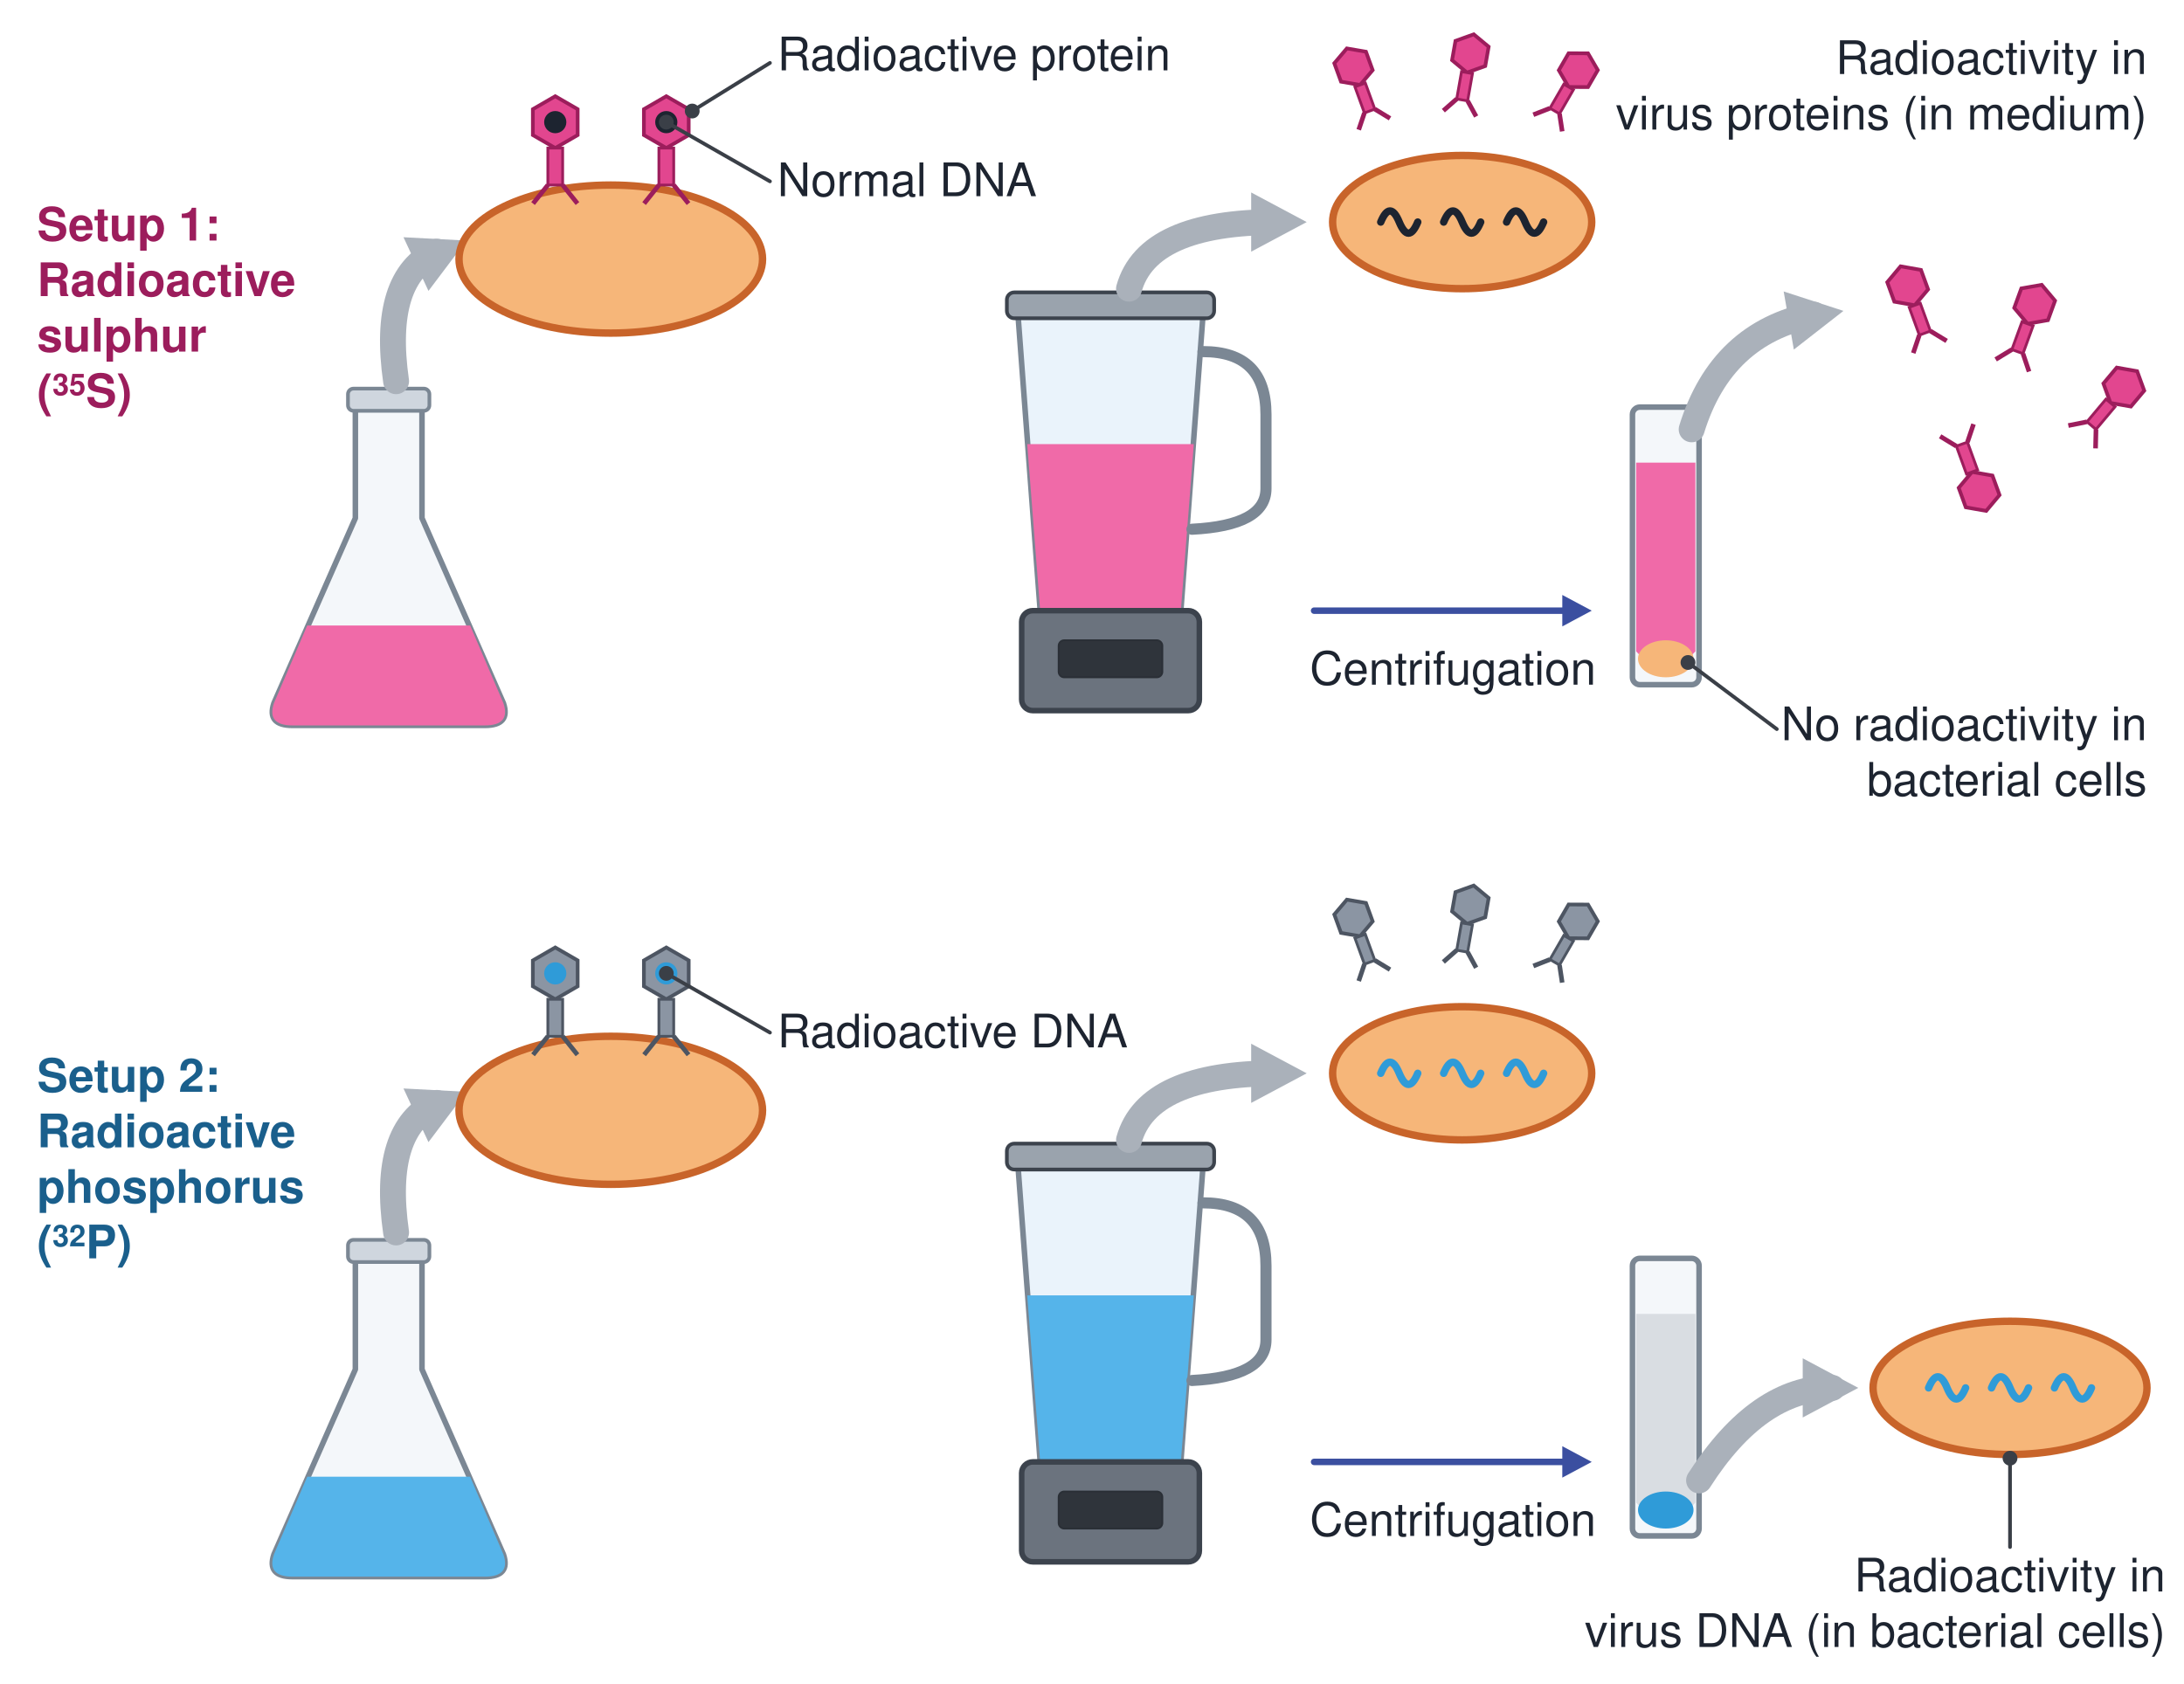
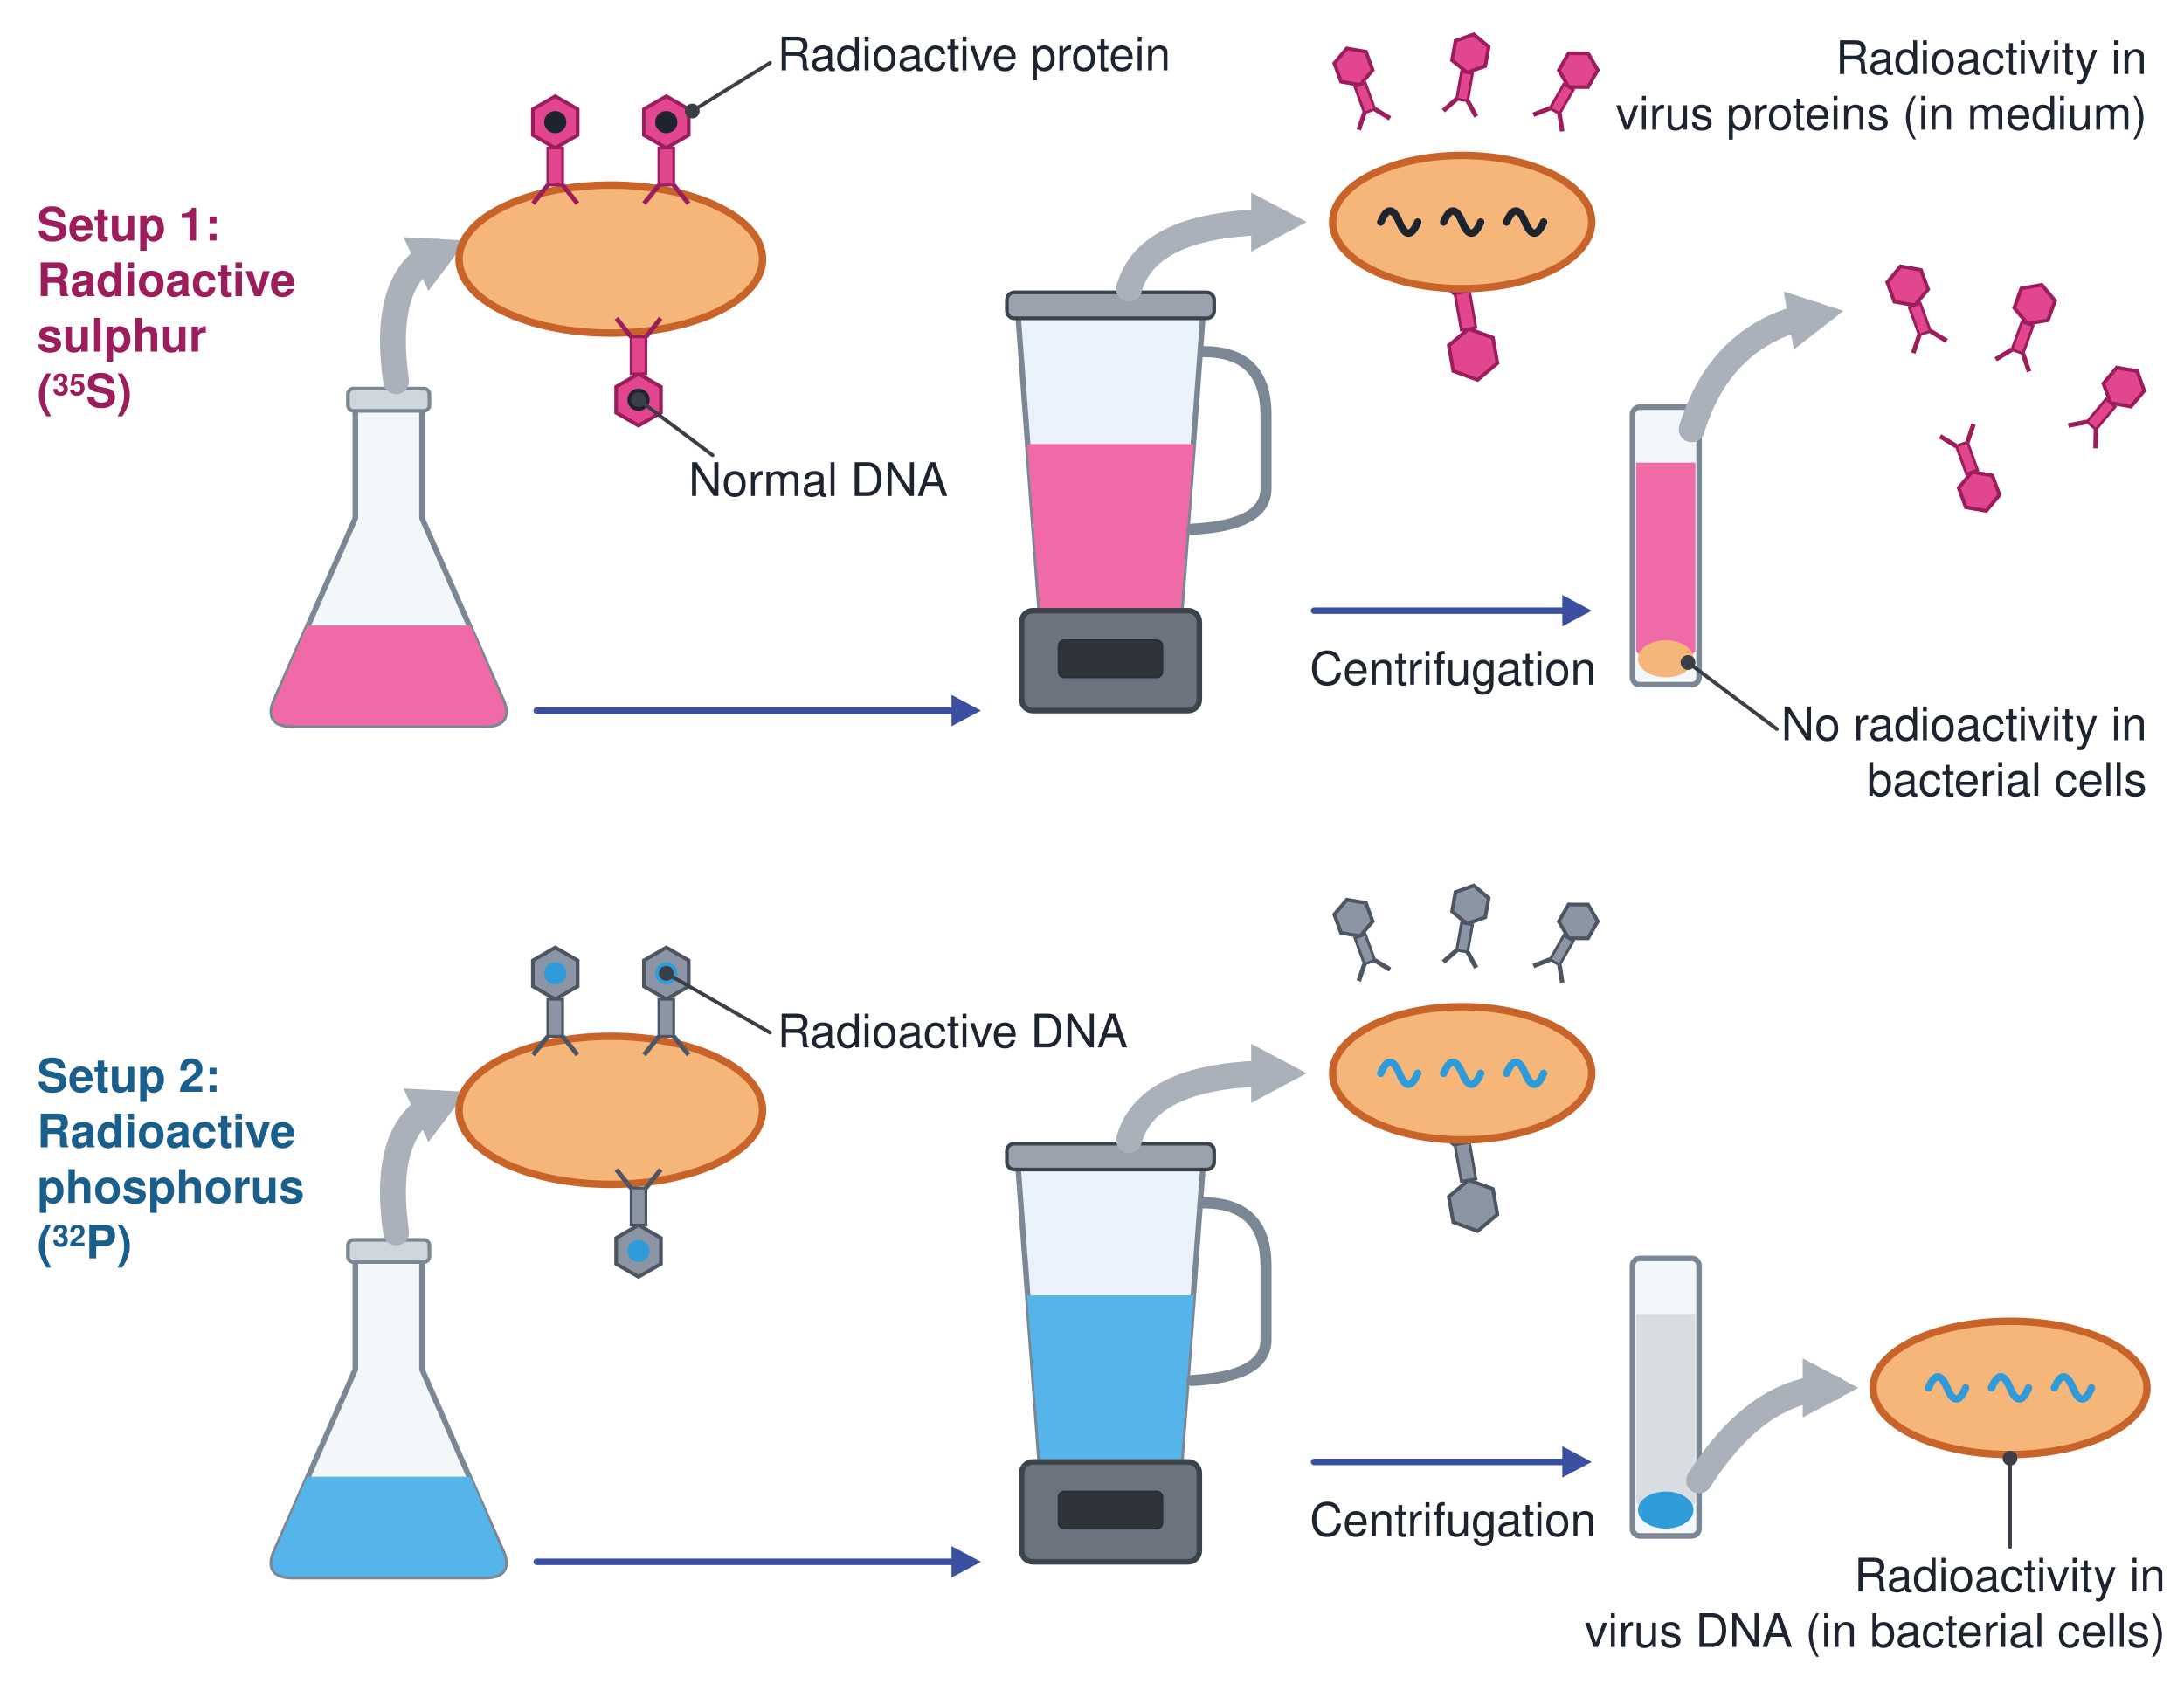
<svg xmlns="http://www.w3.org/2000/svg" viewBox="0 0 1180 910" font-family="Segoe UI, Helvetica, Arial, sans-serif">
  <rect width="1180" height="910" fill="#ffffff" />
  <text x="20" y="130" font-size="25" fill="#9c1d5c" text-anchor="start" font-weight="700">Setup 1:</text>
  <text x="20" y="160" font-size="25" fill="#9c1d5c" text-anchor="start" font-weight="700">Radioactive</text>
  <text x="20" y="190" font-size="25" fill="#9c1d5c" text-anchor="start" font-weight="700">sulphur</text>
  <text x="20" y="220" font-size="25" fill="#9c1d5c" font-weight="700" text-anchor="start">(<tspan baseline-shift="super" font-size="16.2">35</tspan>S)</text>
  <path d="M192 220 L192 280 L148 380 Q144 392 158 392 L262 392 Q276 392 272 380 L228 280 L228 220 Z" stroke="#7b8794" stroke-width="3" fill="#f4f7fa" stroke-linejoin="round" stroke-linecap="round" />
  <path d="M166 338 L148 380 Q144 392 158 392 L262 392 Q276 392 272 380 L254 338 Z" stroke="none" stroke-width="0" fill="#f06aa8" stroke-linejoin="round" stroke-linecap="round" />
  <rect x="188" y="210" width="44" height="12" rx="3" stroke="#7b8794" stroke-width="2" fill="#cfd6de" />
  <path d="M214 206 Q206 150 236 136" stroke="#aab1ba" stroke-width="14" fill="none" stroke-linejoin="round" stroke-linecap="round" />
  <path d="M252 130 L231.5 157.2 L218 128.2 Z" fill="#aab1ba" />
  <ellipse cx="330" cy="140" rx="82" ry="40" stroke="#c8642a" stroke-width="4" fill="#f6b679" />
  <g>
    <polygon points="312.1,73 300,80 287.9,73 287.9,59 300,52 312.1,59" fill="#e2468f" stroke="#9c1d5c" stroke-width="2" />
    <circle cx="300" cy="66" r="6" fill="#1d2430" />
    <rect x="296" y="80" width="8" height="20" fill="#e2468f" stroke="#9c1d5c" stroke-width="1.5" />
    <path d="M296 100 L288 110 M304 100 L312 110" stroke="#9c1d5c" stroke-width="2.5" fill="none" />
  </g>
  <g>
    <polygon points="372.1,73 360,80 347.9,73 347.9,59 360,52 372.1,59" fill="#e2468f" stroke="#9c1d5c" stroke-width="2" />
    <circle cx="360" cy="66" r="6" fill="#1d2430" />
    <rect x="356" y="80" width="8" height="20" fill="#e2468f" stroke="#9c1d5c" stroke-width="1.5" />
    <path d="M356 100 L348 110 M364 100 L372 110" stroke="#9c1d5c" stroke-width="2.5" fill="none" />
  </g>
+   <g transform="rotate(180 345 182)">
+     <polygon points="357.1,155 345,162 332.9,155 332.9,141 345,134 357.1,141" fill="#e2468f" stroke="#9c1d5c" stroke-width="2" />
+     <circle cx="345" cy="148" r="6" fill="#1d2430" />
+     <rect x="341" y="162" width="8" height="20" fill="#e2468f" stroke="#9c1d5c" stroke-width="1.5" />
+     <path d="M341 182 L333 192 M349 182 L357 192" stroke="#9c1d5c" stroke-width="2.5" fill="none" />
+   </g>
+   <g transform="rotate(170 790 158)">
+     <polygon points="802.1,131 790,138 777.9,131 777.9,117 790,110 802.1,117" fill="#e2468f" stroke="#9c1d5c" stroke-width="2" />
+     <rect x="786" y="138" width="8" height="20" fill="#e2468f" stroke="#9c1d5c" stroke-width="1.5" />
+     <path d="M786 158 L778 168 M794 158 L802 168" stroke="#9c1d5c" stroke-width="2.5" fill="none" />
+   </g>
+   <line x1="290" y1="384" x2="517" y2="384" stroke="#3b4fa0" stroke-width="3.5" stroke-linecap="round" />
+   <path d="M530 384 L514.1 392.5 L514.1 375.5 Z" fill="#3b4fa0" />
  <text x="420" y="38" font-size="25" fill="#1d2430" text-anchor="start" font-weight="400">Radioactive protein</text>
  <path d="M416 34 L374 60" stroke="#3a3f47" stroke-width="2" fill="none" stroke-linejoin="round" stroke-linecap="round" />
  <circle cx="374" cy="60" r="3.5" stroke="#3a3f47" stroke-width="1" fill="#3a3f47" />
-   <text x="420" y="106" font-size="25" fill="#1d2430" text-anchor="start" font-weight="400">Normal DNA</text>
-   <path d="M416 98 L360 66" stroke="#3a3f47" stroke-width="2" fill="none" stroke-linejoin="round" stroke-linecap="round" />
-   <circle cx="360" cy="66" r="3.5" stroke="#3a3f47" stroke-width="1" fill="#3a3f47" />
+   <text x="372" y="268" font-size="25" fill="#1d2430" text-anchor="start" font-weight="400">Normal DNA</text>
+   <path d="M385 246 L345 216" stroke="#3a3f47" stroke-width="2" fill="none" stroke-linejoin="round" stroke-linecap="round" />
+   <circle cx="345" cy="216" r="3.5" stroke="#3a3f47" stroke-width="1" fill="#3a3f47" />
  <path d="M550 170 L650 170 L638 330 L562 330 Z" stroke="#7b8794" stroke-width="3" fill="#eaf3fb" stroke-linejoin="round" stroke-linecap="round" />
  <path d="M555 240 L645 240 L638 330 L562 330 Z" stroke="none" stroke-width="0" fill="#f06aa8" stroke-linejoin="round" stroke-linecap="round" />
  <path d="M650 190 q34 0 34 34 l0 40 q0 20 -40 22" stroke="#7b8794" stroke-width="6" fill="none" stroke-linejoin="round" stroke-linecap="round" />
  <rect x="552" y="330" width="96" height="54" rx="6" stroke="#3c434d" stroke-width="3" fill="#6b737e" />
  <rect x="572" y="346" width="56" height="20" rx="3" stroke="#2a2f36" stroke-width="1" fill="#2f343b" />
  <rect x="544" y="158" width="112" height="14" rx="4" stroke="#3c434d" stroke-width="2" fill="#9aa3ad" />
  <path d="M610 156 Q620 120 690 120" stroke="#aab1ba" stroke-width="14" fill="none" stroke-linejoin="round" stroke-linecap="round" />
  <path d="M706 120 L676 136 L676 104 Z" fill="#aab1ba" />
  <ellipse cx="790" cy="120" rx="70" ry="36" stroke="#c8642a" stroke-width="4" fill="#f6b679" />
  <path d="M746.0 120 q5 -12 10 0 t10 0" stroke="#1d2430" stroke-width="4" fill="none" stroke-linejoin="round" stroke-linecap="round" />
  <path d="M780.0 120 q5 -12 10 0 t10 0" stroke="#1d2430" stroke-width="4" fill="none" stroke-linejoin="round" stroke-linecap="round" />
  <path d="M814.0 120 q5 -12 10 0 t10 0" stroke="#1d2430" stroke-width="4" fill="none" stroke-linejoin="round" stroke-linecap="round" />
  <g transform="rotate(-20 740 60)">
    <polygon points="749.1,39.8 740,45 730.9,39.8 730.9,29.2 740,24 749.1,29.2" fill="#e2468f" stroke="#9c1d5c" stroke-width="2" />
    <rect x="737" y="45" width="6" height="15" fill="#e2468f" stroke="#9c1d5c" stroke-width="1.5" />
    <path d="M737 60 L731 67.5 M743 60 L749 67.5" stroke="#9c1d5c" stroke-width="2.5" fill="none" />
  </g>
  <g transform="rotate(10 790 54)">
    <polygon points="799.1,33.8 790,39 780.9,33.8 780.9,23.2 790,18 799.1,23.2" fill="#e2468f" stroke="#9c1d5c" stroke-width="2" />
    <rect x="787" y="39" width="6" height="15" fill="#e2468f" stroke="#9c1d5c" stroke-width="1.5" />
    <path d="M787 54 L781 61.5 M793 54 L799 61.5" stroke="#9c1d5c" stroke-width="2.5" fill="none" />
  </g>
  <g transform="rotate(30 840 60)">
    <polygon points="849.1,39.8 840,45 830.9,39.8 830.9,29.2 840,24 849.1,29.2" fill="#e2468f" stroke="#9c1d5c" stroke-width="2" />
    <rect x="837" y="45" width="6" height="15" fill="#e2468f" stroke="#9c1d5c" stroke-width="1.5" />
    <path d="M837 60 L831 67.5 M843 60 L849 67.5" stroke="#9c1d5c" stroke-width="2.5" fill="none" />
  </g>
  <line x1="710" y1="330" x2="847.4" y2="330" stroke="#3b4fa0" stroke-width="3.5" stroke-linecap="round" />
  <path d="M860 330 L844.1 338.5 L844.1 321.5 Z" fill="#3b4fa0" />
  <text x="785" y="370" font-size="25" fill="#1d2430" text-anchor="middle" font-weight="400">Centrifugation</text>
  <rect x="882" y="220" width="36" height="150" rx="4" stroke="#7b8794" stroke-width="3" fill="#f4f7fa" />
  <path d="M884 250 L916 250 L916 352 Q900 370 884 352 Z" stroke="none" stroke-width="0" fill="#f06aa8" stroke-linejoin="round" stroke-linecap="round" />
  <ellipse cx="900" cy="356" rx="15" ry="10" stroke="none" stroke-width="0" fill="#f6b679" />
  <path d="M914 232 Q930 180 980 170" stroke="#aab1ba" stroke-width="14" fill="none" stroke-linejoin="round" stroke-linecap="round" />
  <path d="M996 168 L969.2 188.9 L963.7 157.5 Z" fill="#aab1ba" />
  <g transform="rotate(-20 1040 180)">
    <polygon points="1049.7,158.4 1040,164 1030.3,158.4 1030.3,147.2 1040,141.6 1049.7,147.2" fill="#e2468f" stroke="#9c1d5c" stroke-width="2" />
    <rect x="1036.8" y="164" width="6.4" height="16" fill="#e2468f" stroke="#9c1d5c" stroke-width="1.5" />
    <path d="M1036.8 180 L1030.4 188 M1043.2 180 L1049.6 188" stroke="#9c1d5c" stroke-width="2.5" fill="none" />
  </g>
  <g transform="rotate(20 1090 190)">
    <polygon points="1099.7,168.4 1090,174 1080.3,168.4 1080.3,157.2 1090,151.6 1099.7,157.2" fill="#e2468f" stroke="#9c1d5c" stroke-width="2" />
    <rect x="1086.8" y="174" width="6.4" height="16" fill="#e2468f" stroke="#9c1d5c" stroke-width="1.5" />
    <path d="M1086.8 190 L1080.4 198 M1093.2 190 L1099.6 198" stroke="#9c1d5c" stroke-width="2.5" fill="none" />
  </g>
  <g transform="rotate(160 1060 240)">
    <polygon points="1069.7,218.4 1060,224 1050.3,218.4 1050.3,207.2 1060,201.6 1069.7,207.2" fill="#e2468f" stroke="#9c1d5c" stroke-width="2" />
    <rect x="1056.8" y="224" width="6.4" height="16" fill="#e2468f" stroke="#9c1d5c" stroke-width="1.5" />
    <path d="M1056.8 240 L1050.4 248 M1063.2 240 L1069.6 248" stroke="#9c1d5c" stroke-width="2.5" fill="none" />
  </g>
  <g transform="rotate(40 1130 230)">
    <polygon points="1139.7,208.4 1130,214 1120.3,208.4 1120.3,197.2 1130,191.6 1139.7,197.2" fill="#e2468f" stroke="#9c1d5c" stroke-width="2" />
    <rect x="1126.8" y="214" width="6.4" height="16" fill="#e2468f" stroke="#9c1d5c" stroke-width="1.5" />
    <path d="M1126.8 230 L1120.4 238 M1133.2 230 L1139.6 238" stroke="#9c1d5c" stroke-width="2.5" fill="none" />
  </g>
  <text x="1160" y="40" font-size="25" fill="#1d2430" text-anchor="end" font-weight="400">Radioactivity in</text>
  <text x="1160" y="70" font-size="25" fill="#1d2430" text-anchor="end" font-weight="400">virus proteins (in medium)</text>
  <text x="1160" y="400" font-size="25" fill="#1d2430" text-anchor="end" font-weight="400">No radioactivity in</text>
  <text x="1160" y="430" font-size="25" fill="#1d2430" text-anchor="end" font-weight="400">bacterial cells</text>
  <path d="M960 394 L912 358" stroke="#3a3f47" stroke-width="2" fill="none" stroke-linejoin="round" stroke-linecap="round" />
  <circle cx="912" cy="358" r="3.5" stroke="#3a3f47" stroke-width="1" fill="#3a3f47" />
  <text x="20" y="590" font-size="25" fill="#1a5f8c" text-anchor="start" font-weight="700">Setup 2:</text>
  <text x="20" y="620" font-size="25" fill="#1a5f8c" text-anchor="start" font-weight="700">Radioactive</text>
  <text x="20" y="650" font-size="25" fill="#1a5f8c" text-anchor="start" font-weight="700">phosphorus</text>
  <text x="20" y="680" font-size="25" fill="#1a5f8c" font-weight="700" text-anchor="start">(<tspan baseline-shift="super" font-size="16.2">32</tspan>P)</text>
  <path d="M192 680 L192 740 L148 840 Q144 852 158 852 L262 852 Q276 852 272 840 L228 740 L228 680 Z" stroke="#7b8794" stroke-width="3" fill="#f4f7fa" stroke-linejoin="round" stroke-linecap="round" />
  <path d="M166 798 L148 840 Q144 852 158 852 L262 852 Q276 852 272 840 L254 798 Z" stroke="none" stroke-width="0" fill="#55b4ea" stroke-linejoin="round" stroke-linecap="round" />
  <rect x="188" y="670" width="44" height="12" rx="3" stroke="#7b8794" stroke-width="2" fill="#cfd6de" />
  <path d="M214 666 Q206 610 236 596" stroke="#aab1ba" stroke-width="14" fill="none" stroke-linejoin="round" stroke-linecap="round" />
  <path d="M252 590 L231.5 617.2 L218 588.2 Z" fill="#aab1ba" />
  <ellipse cx="330" cy="600" rx="82" ry="40" stroke="#c8642a" stroke-width="4" fill="#f6b679" />
  <g>
    <polygon points="312.1,533 300,540 287.9,533 287.9,519 300,512 312.1,519" fill="#8b95a3" stroke="#4d5562" stroke-width="2" />
    <circle cx="300" cy="526" r="6" fill="#2f9bd8" />
    <rect x="296" y="540" width="8" height="20" fill="#8b95a3" stroke="#4d5562" stroke-width="1.5" />
    <path d="M296 560 L288 570 M304 560 L312 570" stroke="#4d5562" stroke-width="2.5" fill="none" />
  </g>
  <g>
    <polygon points="372.1,533 360,540 347.9,533 347.9,519 360,512 372.1,519" fill="#8b95a3" stroke="#4d5562" stroke-width="2" />
    <circle cx="360" cy="526" r="6" fill="#2f9bd8" />
    <rect x="356" y="540" width="8" height="20" fill="#8b95a3" stroke="#4d5562" stroke-width="1.5" />
    <path d="M356 560 L348 570 M364 560 L372 570" stroke="#4d5562" stroke-width="2.5" fill="none" />
  </g>
+   <g transform="rotate(180 345 642)">
+     <polygon points="357.1,615 345,622 332.9,615 332.9,601 345,594 357.1,601" fill="#8b95a3" stroke="#4d5562" stroke-width="2" />
+     <circle cx="345" cy="608" r="6" fill="#2f9bd8" />
+     <rect x="341" y="622" width="8" height="20" fill="#8b95a3" stroke="#4d5562" stroke-width="1.5" />
+     <path d="M341 642 L333 652 M349 642 L357 652" stroke="#4d5562" stroke-width="2.5" fill="none" />
+   </g>
+   <g transform="rotate(170 790 618)">
+     <polygon points="802.1,591 790,598 777.9,591 777.9,577 790,570 802.1,577" fill="#8b95a3" stroke="#4d5562" stroke-width="2" />
+     <rect x="786" y="598" width="8" height="20" fill="#8b95a3" stroke="#4d5562" stroke-width="1.5" />
+     <path d="M786 618 L778 628 M794 618 L802 628" stroke="#4d5562" stroke-width="2.5" fill="none" />
+   </g>
+   <line x1="290" y1="844" x2="517" y2="844" stroke="#3b4fa0" stroke-width="3.5" stroke-linecap="round" />
+   <path d="M530 844 L514.1 852.5 L514.1 835.5 Z" fill="#3b4fa0" />
  <text x="420" y="566" font-size="25" fill="#1d2430" text-anchor="start" font-weight="400">Radioactive DNA</text>
  <path d="M416 558 L360 526" stroke="#3a3f47" stroke-width="2" fill="none" stroke-linejoin="round" stroke-linecap="round" />
  <circle cx="360" cy="526" r="3.5" stroke="#3a3f47" stroke-width="1" fill="#3a3f47" />
  <path d="M550 630 L650 630 L638 790 L562 790 Z" stroke="#7b8794" stroke-width="3" fill="#eaf3fb" stroke-linejoin="round" stroke-linecap="round" />
  <path d="M555 700 L645 700 L638 790 L562 790 Z" stroke="none" stroke-width="0" fill="#55b4ea" stroke-linejoin="round" stroke-linecap="round" />
  <path d="M650 650 q34 0 34 34 l0 40 q0 20 -40 22" stroke="#7b8794" stroke-width="6" fill="none" stroke-linejoin="round" stroke-linecap="round" />
  <rect x="552" y="790" width="96" height="54" rx="6" stroke="#3c434d" stroke-width="3" fill="#6b737e" />
  <rect x="572" y="806" width="56" height="20" rx="3" stroke="#2a2f36" stroke-width="1" fill="#2f343b" />
  <rect x="544" y="618" width="112" height="14" rx="4" stroke="#3c434d" stroke-width="2" fill="#9aa3ad" />
  <path d="M610 616 Q620 580 690 580" stroke="#aab1ba" stroke-width="14" fill="none" stroke-linejoin="round" stroke-linecap="round" />
  <path d="M706 580 L676 596 L676 564 Z" fill="#aab1ba" />
  <ellipse cx="790" cy="580" rx="70" ry="36" stroke="#c8642a" stroke-width="4" fill="#f6b679" />
  <path d="M746.0 580 q5 -12 10 0 t10 0" stroke="#2f9bd8" stroke-width="4" fill="none" stroke-linejoin="round" stroke-linecap="round" />
  <path d="M780.0 580 q5 -12 10 0 t10 0" stroke="#2f9bd8" stroke-width="4" fill="none" stroke-linejoin="round" stroke-linecap="round" />
  <path d="M814.0 580 q5 -12 10 0 t10 0" stroke="#2f9bd8" stroke-width="4" fill="none" stroke-linejoin="round" stroke-linecap="round" />
  <g transform="rotate(-20 740 520)">
    <polygon points="749.1,499.8 740,505 730.9,499.8 730.9,489.2 740,484 749.1,489.2" fill="#8b95a3" stroke="#4d5562" stroke-width="2" />
    <rect x="737" y="505" width="6" height="15" fill="#8b95a3" stroke="#4d5562" stroke-width="1.5" />
    <path d="M737 520 L731 527.5 M743 520 L749 527.5" stroke="#4d5562" stroke-width="2.5" fill="none" />
  </g>
  <g transform="rotate(10 790 514)">
    <polygon points="799.1,493.8 790,499 780.9,493.8 780.9,483.2 790,478 799.1,483.2" fill="#8b95a3" stroke="#4d5562" stroke-width="2" />
    <rect x="787" y="499" width="6" height="15" fill="#8b95a3" stroke="#4d5562" stroke-width="1.5" />
    <path d="M787 514 L781 521.5 M793 514 L799 521.5" stroke="#4d5562" stroke-width="2.5" fill="none" />
  </g>
  <g transform="rotate(30 840 520)">
    <polygon points="849.1,499.8 840,505 830.9,499.8 830.9,489.2 840,484 849.1,489.2" fill="#8b95a3" stroke="#4d5562" stroke-width="2" />
    <rect x="837" y="505" width="6" height="15" fill="#8b95a3" stroke="#4d5562" stroke-width="1.5" />
    <path d="M837 520 L831 527.5 M843 520 L849 527.5" stroke="#4d5562" stroke-width="2.5" fill="none" />
  </g>
  <line x1="710" y1="790" x2="847.4" y2="790" stroke="#3b4fa0" stroke-width="3.5" stroke-linecap="round" />
  <path d="M860 790 L844.1 798.5 L844.1 781.5 Z" fill="#3b4fa0" />
  <text x="785" y="830" font-size="25" fill="#1d2430" text-anchor="middle" font-weight="400">Centrifugation</text>
  <rect x="882" y="680" width="36" height="150" rx="4" stroke="#7b8794" stroke-width="3" fill="#f4f7fa" />
  <path d="M884 710 L916 710 L916 812 Q900 830 884 812 Z" stroke="none" stroke-width="0" fill="#d9dde2" stroke-linejoin="round" stroke-linecap="round" />
  <ellipse cx="900" cy="816" rx="15" ry="10" stroke="none" stroke-width="0" fill="#2f9bd8" />
  <path d="M918 800 Q950 750 990 750" stroke="#aab1ba" stroke-width="14" fill="none" stroke-linejoin="round" stroke-linecap="round" />
  <path d="M1004 750 L974 766 L974 734 Z" fill="#aab1ba" />
  <ellipse cx="1086" cy="750" rx="74" ry="36" stroke="#c8642a" stroke-width="4" fill="#f6b679" />
  <path d="M1042.0 750 q5 -12 10 0 t10 0" stroke="#2f9bd8" stroke-width="4" fill="none" stroke-linejoin="round" stroke-linecap="round" />
  <path d="M1076.0 750 q5 -12 10 0 t10 0" stroke="#2f9bd8" stroke-width="4" fill="none" stroke-linejoin="round" stroke-linecap="round" />
  <path d="M1110.0 750 q5 -12 10 0 t10 0" stroke="#2f9bd8" stroke-width="4" fill="none" stroke-linejoin="round" stroke-linecap="round" />
  <text x="1170" y="860" font-size="25" fill="#1d2430" text-anchor="end" font-weight="400">Radioactivity in</text>
  <text x="1170" y="890" font-size="25" fill="#1d2430" text-anchor="end" font-weight="400">virus DNA (in bacterial cells)</text>
  <path d="M1086 836 L1086 788" stroke="#3a3f47" stroke-width="2" fill="none" stroke-linejoin="round" stroke-linecap="round" />
  <circle cx="1086" cy="788" r="3.5" stroke="#3a3f47" stroke-width="1" fill="#3a3f47" />
</svg>
